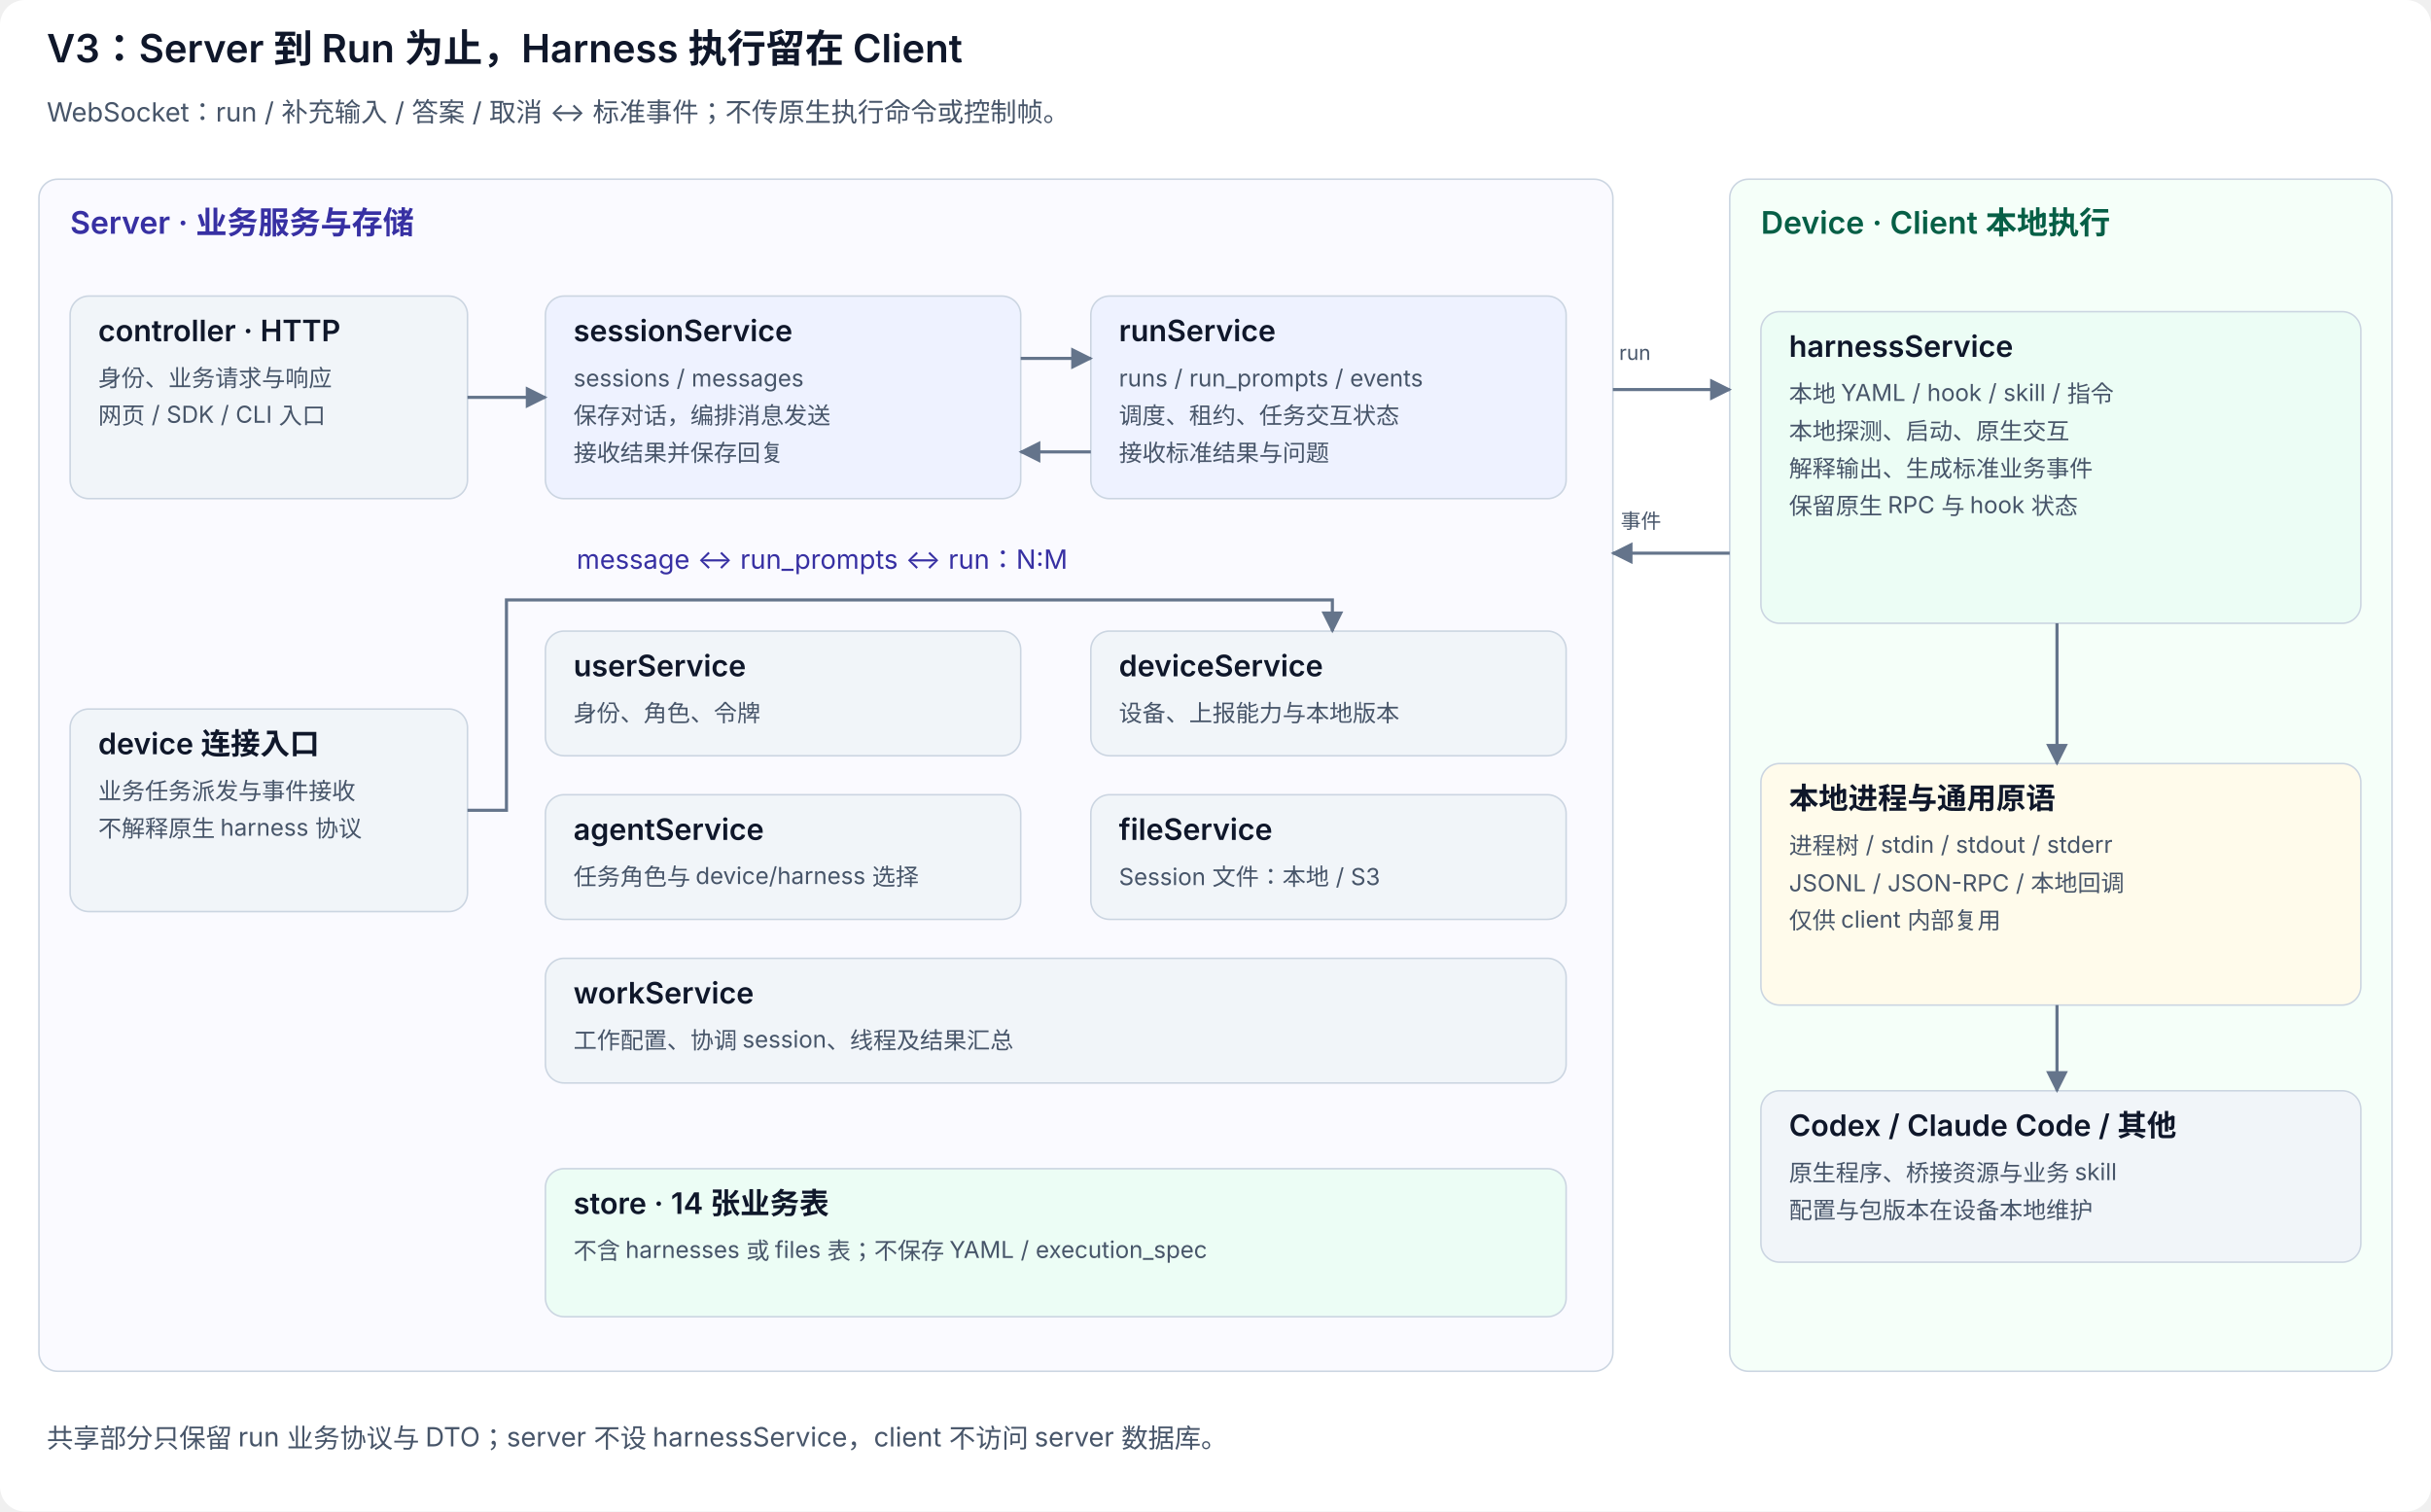
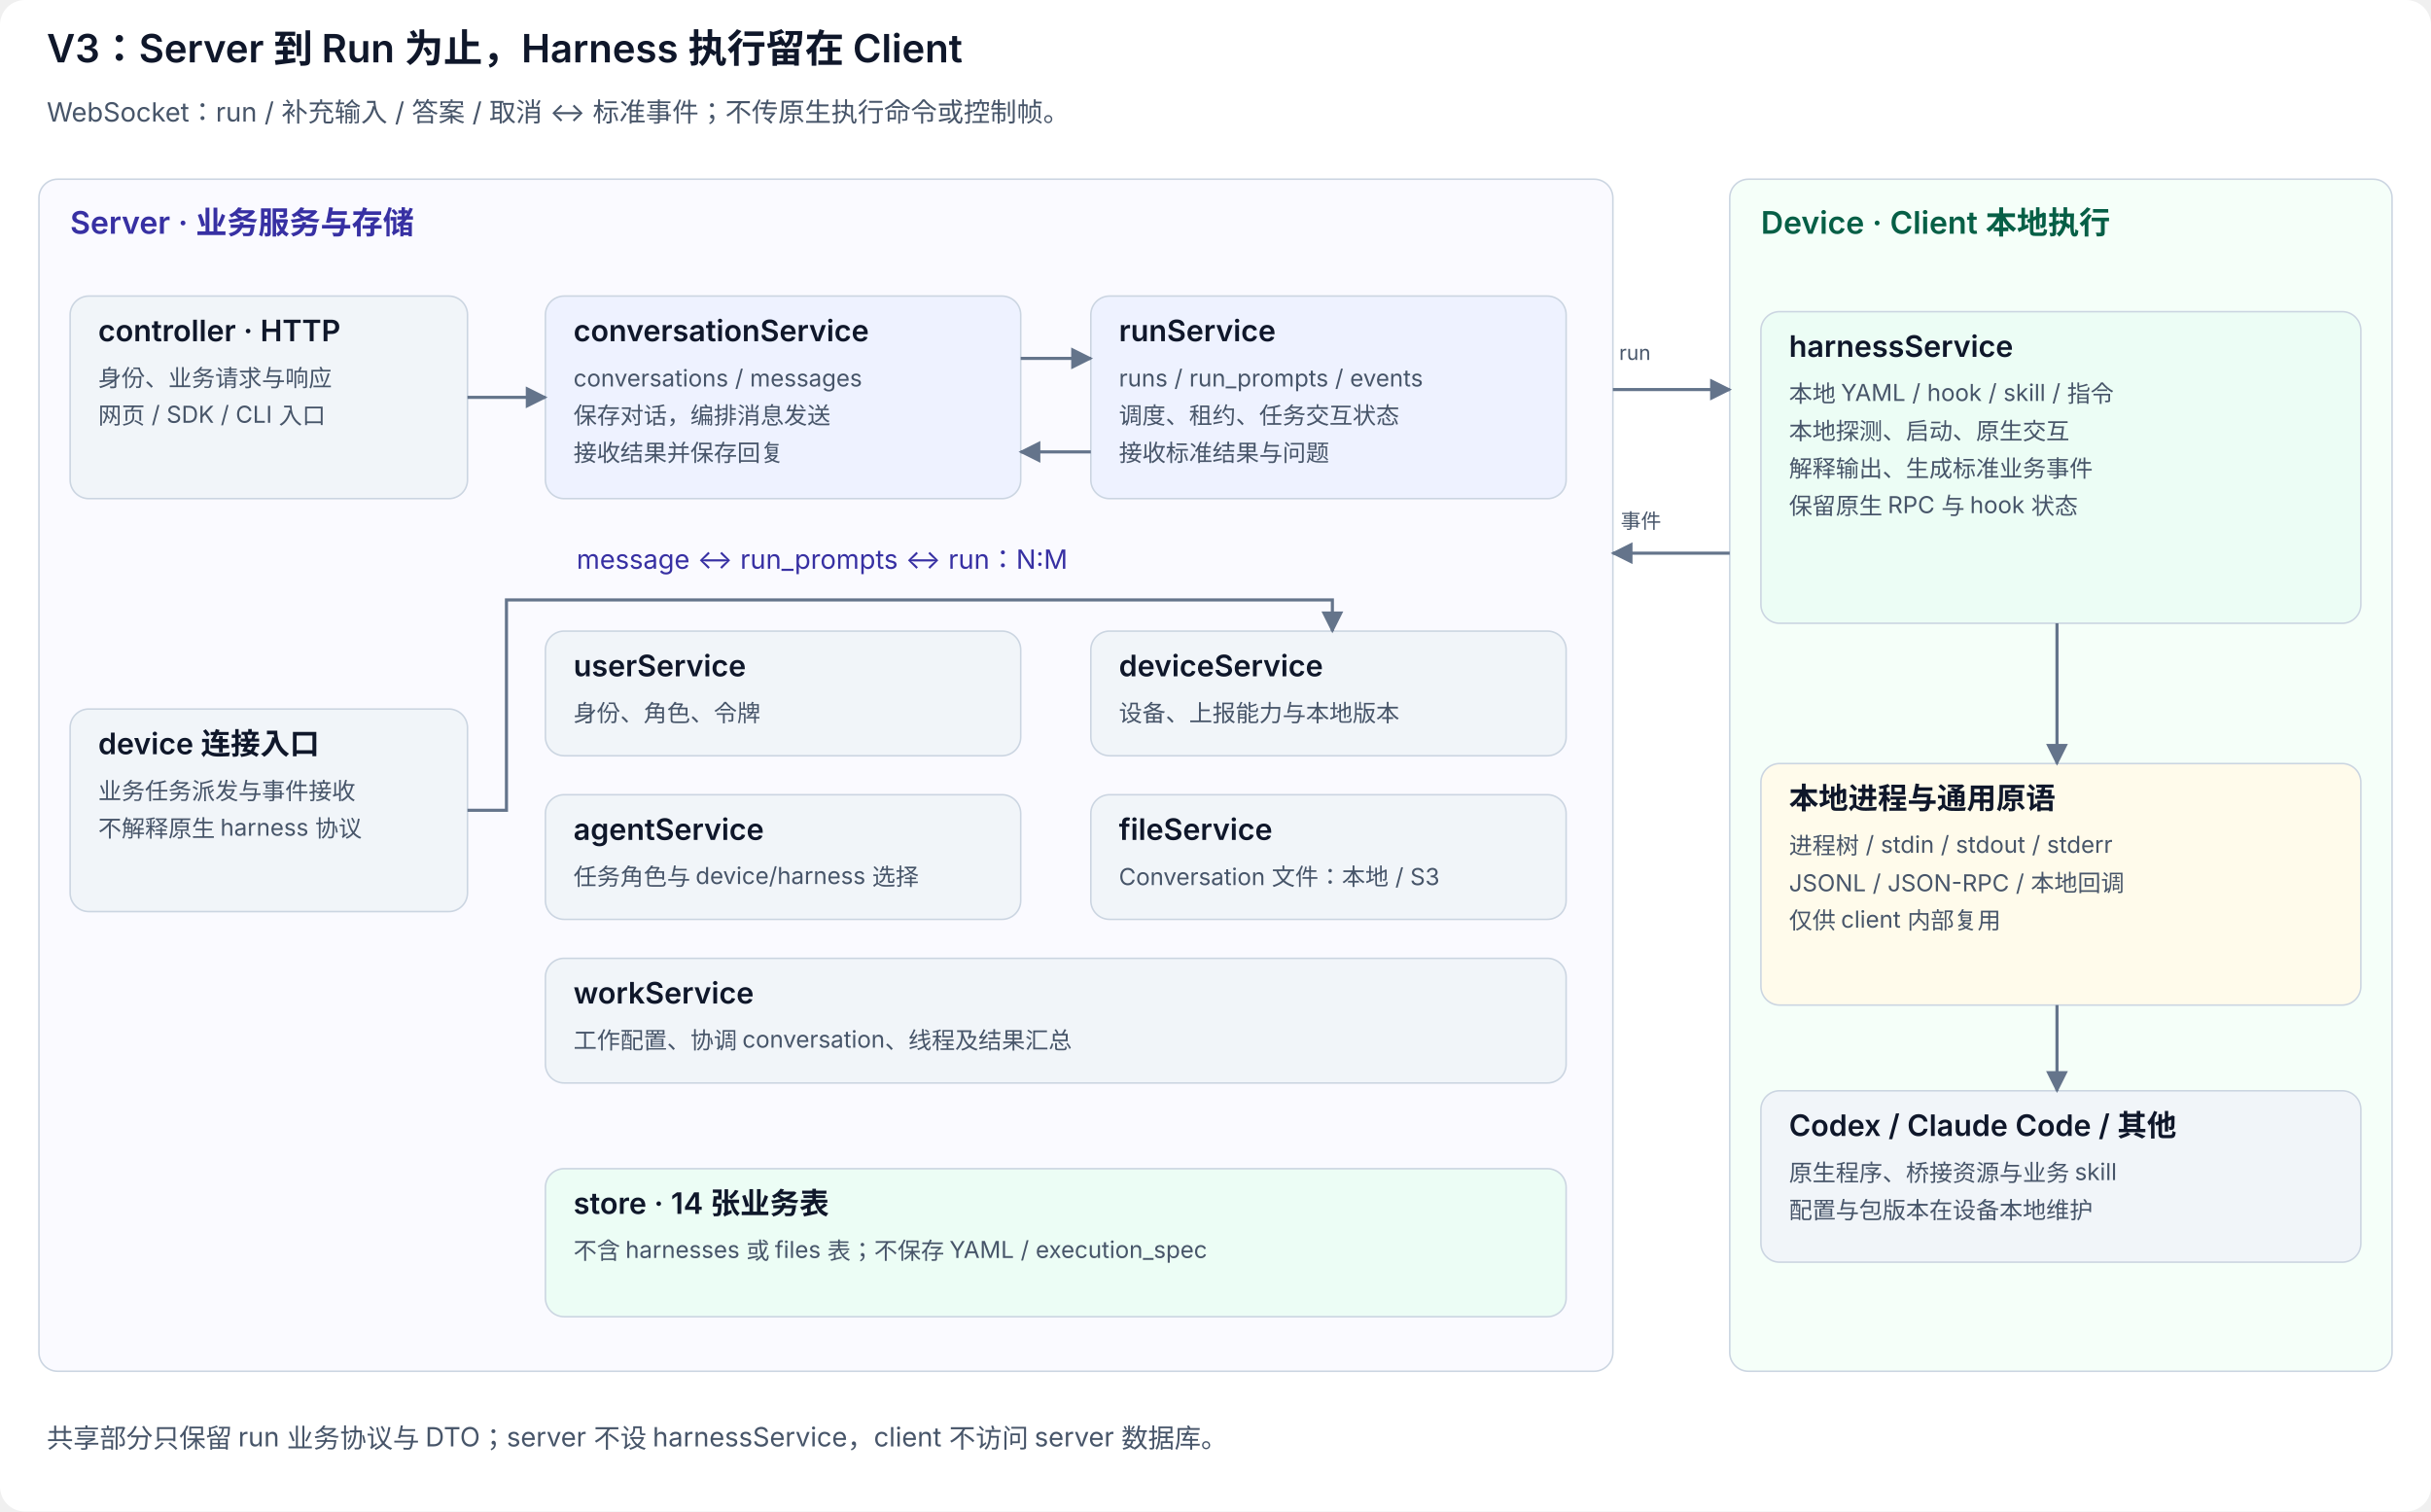
<svg xmlns="http://www.w3.org/2000/svg" width="1560" height="970" viewBox="0 0 1560 970" font-family="-apple-system, Segoe UI, PingFang SC, Microsoft YaHei, sans-serif" role="img" aria-labelledby="title desc">
  <defs>
    <marker id="a" viewBox="0 0 10 10" refX="9" refY="5" markerWidth="7" markerHeight="7" orient="auto-start-reverse">
      <path d="M0,0 L10,5 L0,10 z" fill="#64748b" />
    </marker>
  </defs>
  <rect width="1560" height="970" rx="16" fill="white" />
  <text x="30" y="40" font-size="25" fill="#0f172a" font-weight="600">V3：Server 到 Run 为止，Harness 执行留在 Client</text>
  <text x="30" y="78" font-size="17" fill="#475569">WebSocket：run / 补充输入 / 答案 / 取消 ↔ 标准事件；不传原生执行命令或控制帧。</text>
  <rect x="25" y="115" width="1010" height="765" rx="12" fill="#fafaff" stroke="#cbd5e1" />
  <text x="45" y="150" font-size="20" fill="#3730a3" font-weight="600">Server · 业务服务与存储</text>
  <rect x="45" y="190" width="255" height="130" rx="12" fill="#f1f5f9" stroke="#cbd5e1" />
  <text x="63" y="219" font-size="19" fill="#0f172a" font-weight="600">controller · HTTP</text>
  <text x="63" y="248" font-size="15" fill="#475569">身份、业务请求与响应</text>
  <text x="63" y="272" font-size="15" fill="#475569">网页 / SDK / CLI 入口</text>
  <rect x="45" y="455" width="255" height="130" rx="12" fill="#f1f5f9" stroke="#cbd5e1" />
  <text x="63" y="484" font-size="19" fill="#0f172a" font-weight="600">device 连接入口</text>
  <text x="63" y="513" font-size="15" fill="#475569">业务任务派发与事件接收</text>
  <text x="63" y="537" font-size="15" fill="#475569">不解释原生 harness 协议</text>
  <rect x="350" y="190" width="305" height="130" rx="12" fill="#eef2ff" stroke="#cbd5e1" />
-   <text x="368" y="219" font-size="19" fill="#0f172a" font-weight="600">sessionService</text>
-   <text x="368" y="248" font-size="15" fill="#475569">sessions / messages</text>
+   <text x="368" y="219" font-size="19" fill="#0f172a" font-weight="600">conversationService</text>
+   <text x="368" y="248" font-size="15" fill="#475569">conversations / messages</text>
  <text x="368" y="272" font-size="15" fill="#475569">保存对话，编排消息发送</text>
  <text x="368" y="296" font-size="15" fill="#475569">接收结果并保存回复</text>
  <rect x="700" y="190" width="305" height="130" rx="12" fill="#eef2ff" stroke="#cbd5e1" />
  <text x="718" y="219" font-size="19" fill="#0f172a" font-weight="600">runService</text>
  <text x="718" y="248" font-size="15" fill="#475569">runs / run_prompts / events</text>
  <text x="718" y="272" font-size="15" fill="#475569">调度、租约、任务交互状态</text>
  <text x="718" y="296" font-size="15" fill="#475569">接收标准结果与问题</text>
  <path d="M655 230 H700" fill="none" stroke="#64748b" stroke-width="2" marker-end="url(#a)" />
  <path d="M700 290 H655" fill="none" stroke="#64748b" stroke-width="2" marker-end="url(#a)" />
  <text x="370" y="365" font-size="17" fill="#3730a3">message ↔ run_prompts ↔ run：N:M</text>
  <rect x="350" y="405" width="305" height="80" rx="12" fill="#f1f5f9" stroke="#cbd5e1" />
  <text x="368" y="434" font-size="19" fill="#0f172a" font-weight="600">userService</text>
  <text x="368" y="463" font-size="15" fill="#475569">身份、角色、令牌</text>
  <rect x="700" y="405" width="305" height="80" rx="12" fill="#f1f5f9" stroke="#cbd5e1" />
  <text x="718" y="434" font-size="19" fill="#0f172a" font-weight="600">deviceService</text>
  <text x="718" y="463" font-size="15" fill="#475569">设备、上报能力与本地版本</text>
  <rect x="350" y="510" width="305" height="80" rx="12" fill="#f1f5f9" stroke="#cbd5e1" />
  <text x="368" y="539" font-size="19" fill="#0f172a" font-weight="600">agentService</text>
  <text x="368" y="568" font-size="15" fill="#475569">任务角色与 device/harness 选择</text>
  <rect x="700" y="510" width="305" height="80" rx="12" fill="#f1f5f9" stroke="#cbd5e1" />
  <text x="718" y="539" font-size="19" fill="#0f172a" font-weight="600">fileService</text>
-   <text x="718" y="568" font-size="15" fill="#475569">Session 文件：本地 / S3</text>
+   <text x="718" y="568" font-size="15" fill="#475569">Conversation 文件：本地 / S3</text>
  <rect x="350" y="615" width="655" height="80" rx="12" fill="#f1f5f9" stroke="#cbd5e1" />
  <text x="368" y="644" font-size="19" fill="#0f172a" font-weight="600">workService</text>
-   <text x="368" y="673" font-size="15" fill="#475569">工作配置、协调 session、线程及结果汇总</text>
+   <text x="368" y="673" font-size="15" fill="#475569">工作配置、协调 conversation、线程及结果汇总</text>
  <rect x="350" y="750" width="655" height="95" rx="12" fill="#ecfdf5" stroke="#cbd5e1" />
  <text x="368" y="779" font-size="19" fill="#0f172a" font-weight="600">store · 14 张业务表</text>
  <text x="368" y="808" font-size="15" fill="#475569">不含 harnesses 或 files 表；不保存 YAML / execution_spec</text>
  <path d="M300 255 H350" fill="none" stroke="#64748b" stroke-width="2" marker-end="url(#a)" />
  <path d="M300 520 H325 V385 H855 V405" fill="none" stroke="#64748b" stroke-width="2" marker-end="url(#a)" />
  <rect x="1110" y="115" width="425" height="765" rx="12" fill="#f5fff9" stroke="#cbd5e1" />
  <text x="1130" y="150" font-size="20" fill="#065f46" font-weight="600">Device · Client 本地执行</text>
  <rect x="1130" y="200" width="385" height="200" rx="12" fill="#ecfdf5" stroke="#cbd5e1" />
  <text x="1148" y="229" font-size="19" fill="#0f172a" font-weight="600">harnessService</text>
  <text x="1148" y="258" font-size="15" fill="#475569">本地 YAML / hook / skill / 指令</text>
  <text x="1148" y="282" font-size="15" fill="#475569">本地探测、启动、原生交互</text>
  <text x="1148" y="306" font-size="15" fill="#475569">解释输出、生成标准业务事件</text>
  <text x="1148" y="330" font-size="15" fill="#475569">保留原生 RPC 与 hook 状态</text>
  <rect x="1130" y="490" width="385" height="155" rx="12" fill="#fffbeb" stroke="#cbd5e1" />
  <text x="1148" y="519" font-size="19" fill="#0f172a" font-weight="600">本地进程与通用原语</text>
  <text x="1148" y="548" font-size="15" fill="#475569">进程树 / stdin / stdout / stderr</text>
  <text x="1148" y="572" font-size="15" fill="#475569">JSONL / JSON-RPC / 本地回调</text>
  <text x="1148" y="596" font-size="15" fill="#475569">仅供 client 内部复用</text>
  <rect x="1130" y="700" width="385" height="110" rx="12" fill="#f1f5f9" stroke="#cbd5e1" />
  <text x="1148" y="729" font-size="19" fill="#0f172a" font-weight="600">Codex / Claude Code / 其他</text>
  <text x="1148" y="758" font-size="15" fill="#475569">原生程序、桥接资源与业务 skill</text>
  <text x="1148" y="782" font-size="15" fill="#475569">配置与包版本在设备本地维护</text>
  <path d="M1320 400 V490" fill="none" stroke="#64748b" stroke-width="2" marker-end="url(#a)" />
  <path d="M1320 645 V700" fill="none" stroke="#64748b" stroke-width="2" marker-end="url(#a)" />
  <path d="M1035 250 H1110" fill="none" stroke="#64748b" stroke-width="2" marker-end="url(#a)" />
  <text x="1039" y="231" font-size="13" fill="#475569">run</text>
  <path d="M1110 355 H1035" fill="none" stroke="#64748b" stroke-width="2" marker-end="url(#a)" />
  <text x="1040" y="339" font-size="13" fill="#475569">事件</text>
  <text x="30" y="929" font-size="17" fill="#475569">共享部分只保留 run 业务协议与 DTO；server 不设 harnessService，client 不访问 server 数据库。</text>
</svg>
